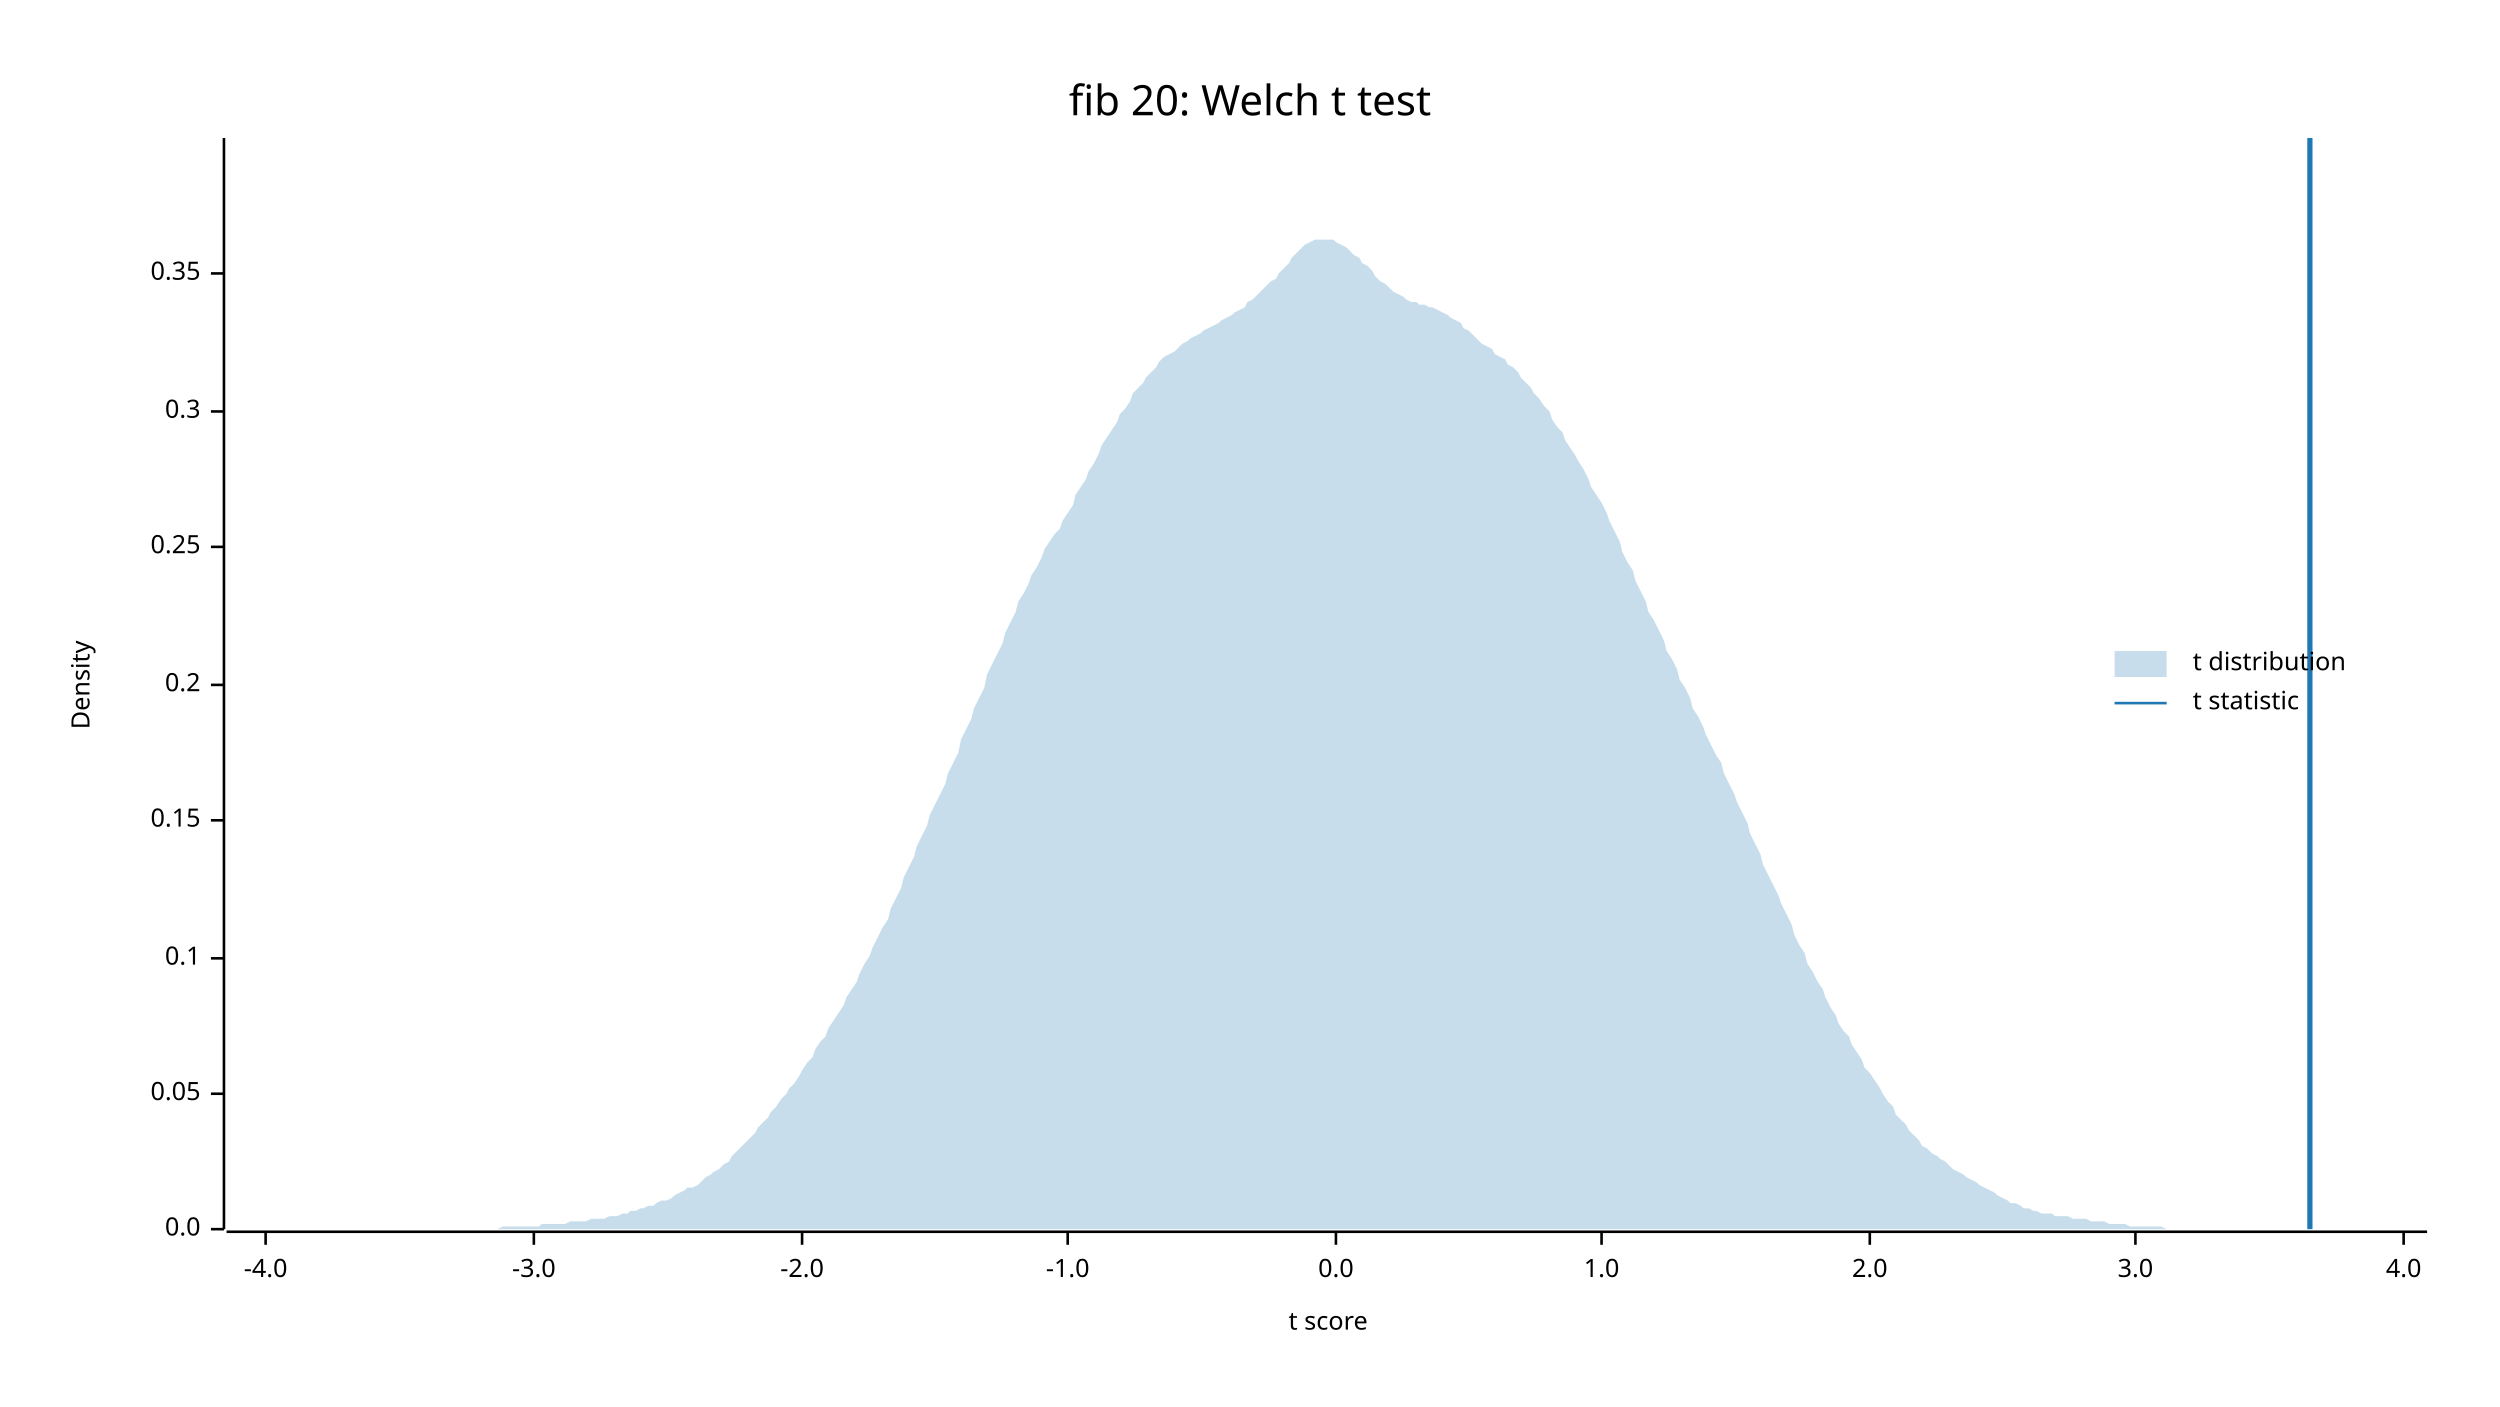
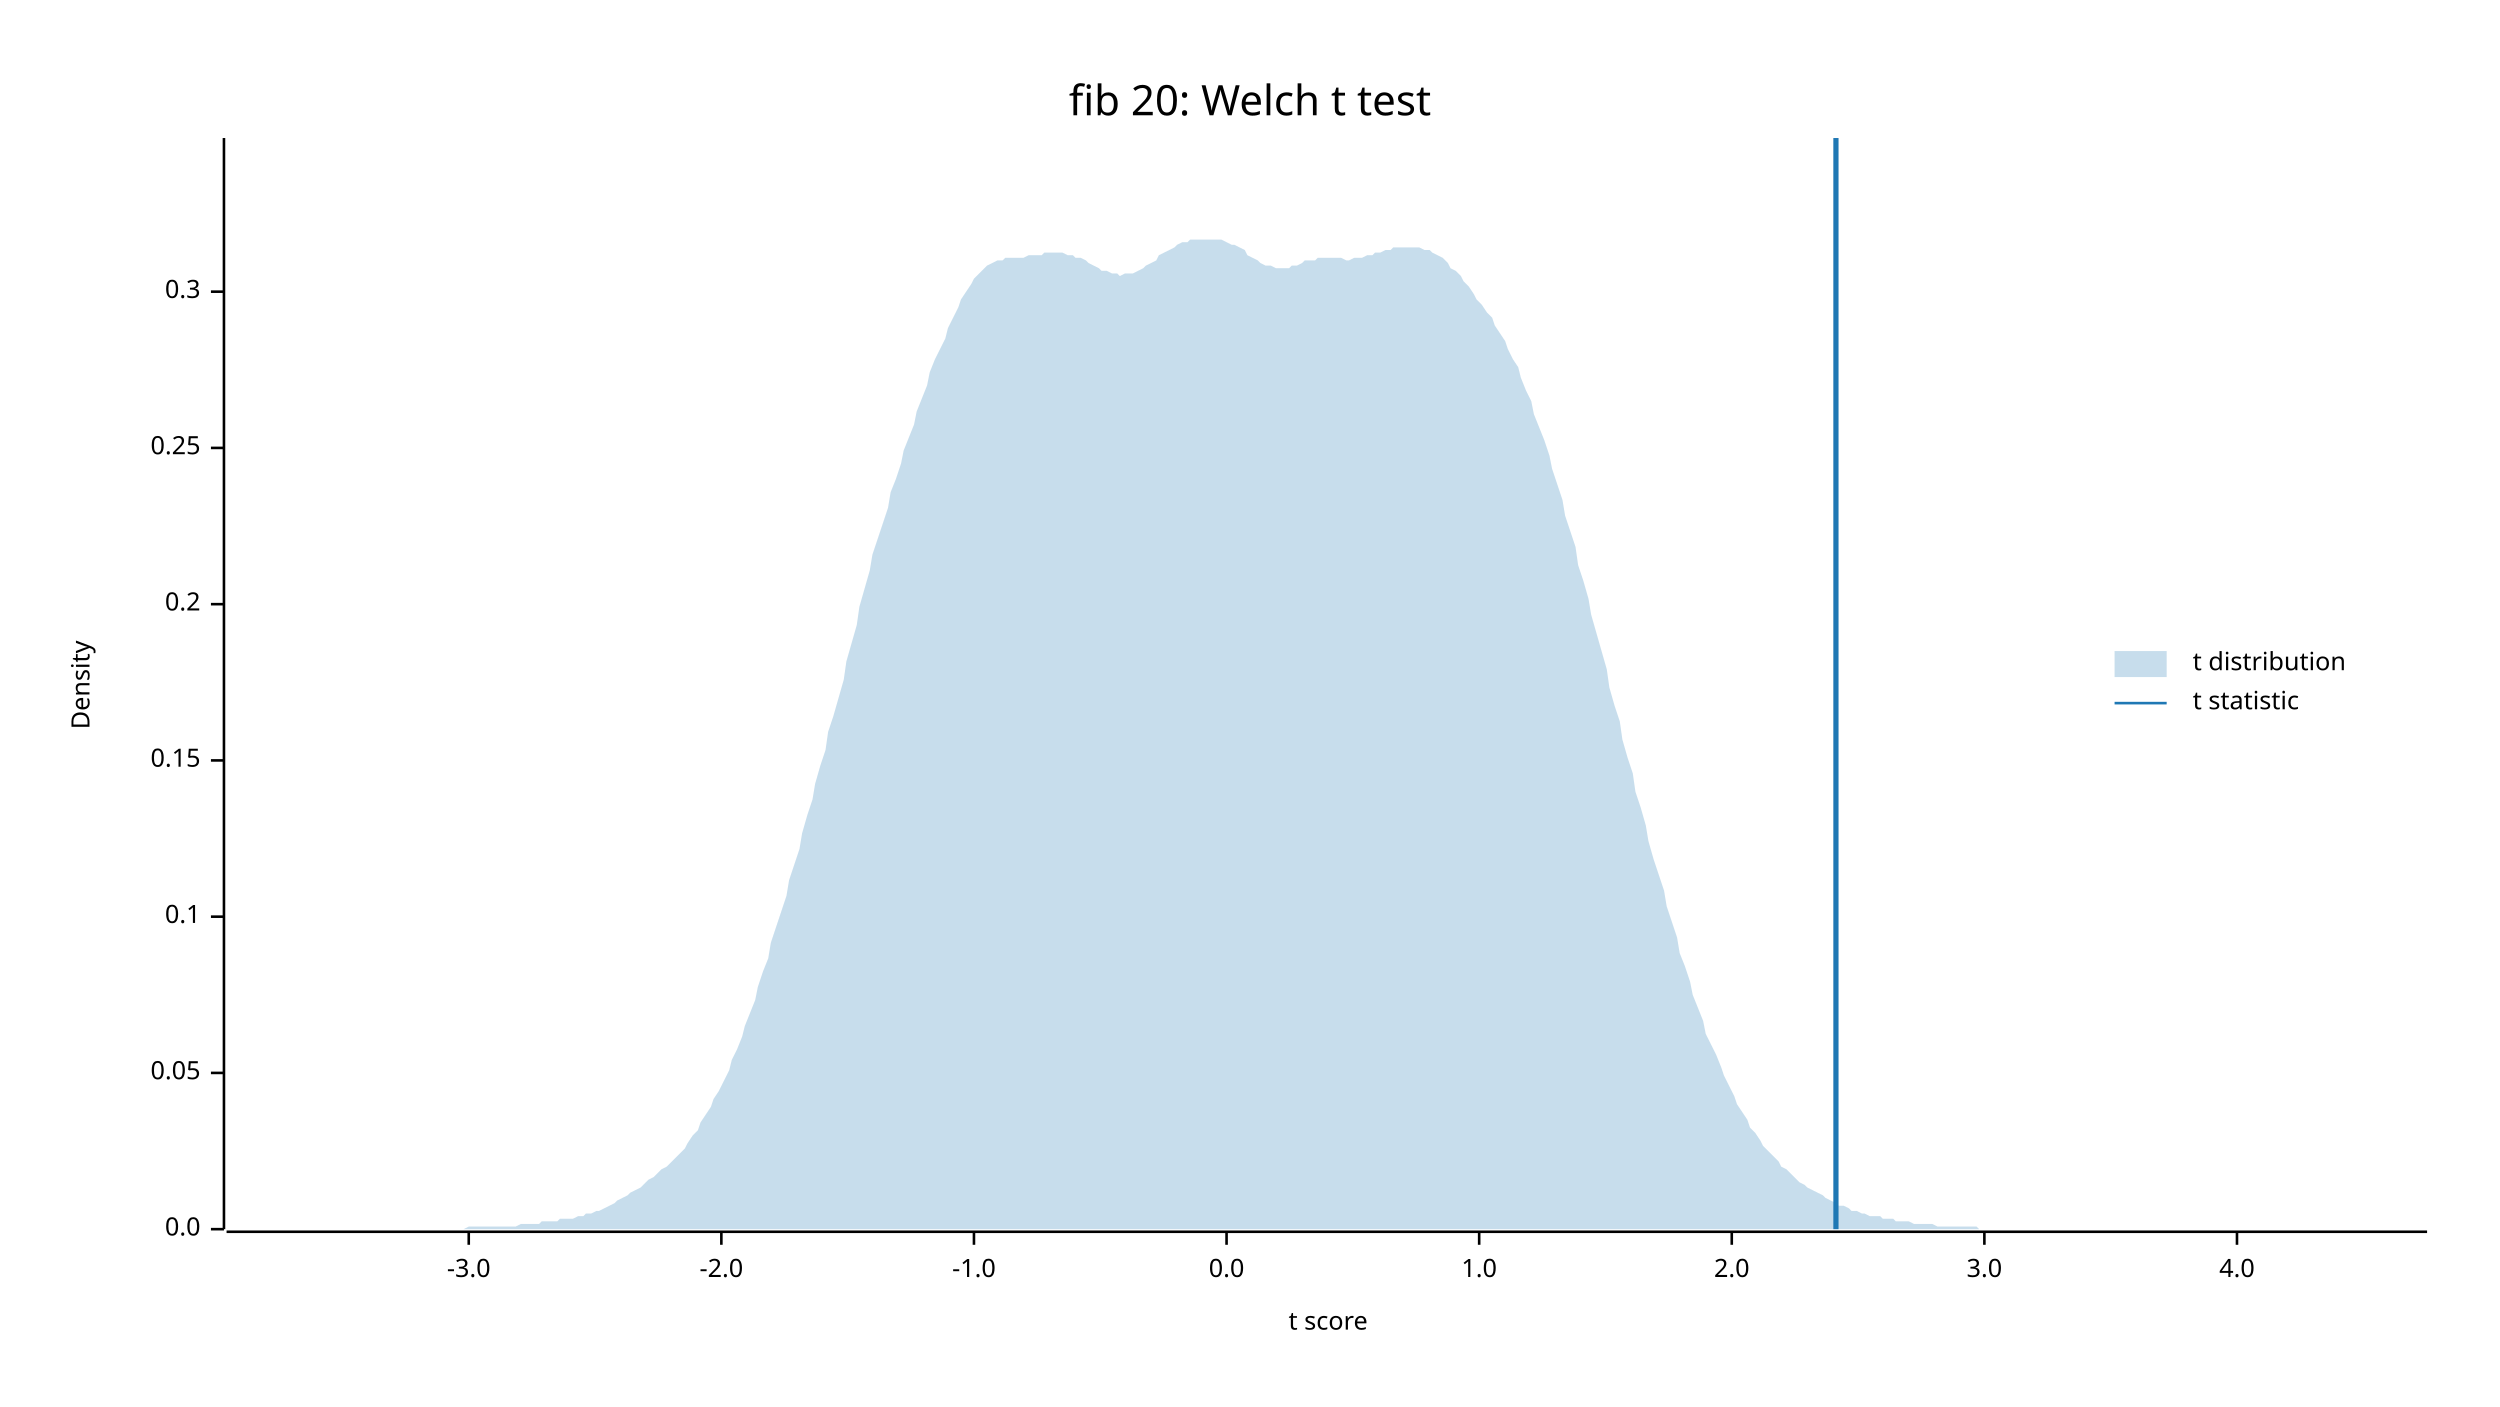
<svg xmlns="http://www.w3.org/2000/svg" width="960" height="540" viewBox="0 0 960 540">
  <text x="480" y="32" dy="0.76em" text-anchor="middle" font-family="sans-serif" font-size="16.129" opacity="1" fill="#000000">
fib 20: Welch t test
</text>
  <text x="27" y="263" dy="0.76em" text-anchor="middle" font-family="sans-serif" font-size="9.677" opacity="1" fill="#000000" transform="rotate(270, 27, 263)">
Density
</text>
  <text x="510" y="513" dy="-0.5ex" text-anchor="middle" font-family="sans-serif" font-size="9.677" opacity="1" fill="#000000">
t score
</text>
  <polyline fill="none" opacity="1" stroke="#000000" stroke-width="1" points="86,53 86,472 " />
  <text x="77" y="472" dy="0.5ex" text-anchor="end" font-family="sans-serif" font-size="9.677" opacity="1" fill="#000000">
0.0
</text>
  <polyline fill="none" opacity="1" stroke="#000000" stroke-width="1" points="81,472 86,472 " />
-   <text x="77" y="420" dy="0.5ex" text-anchor="end" font-family="sans-serif" font-size="9.677" opacity="1" fill="#000000">
+   <text x="77" y="412" dy="0.5ex" text-anchor="end" font-family="sans-serif" font-size="9.677" opacity="1" fill="#000000">
0.05
</text>
-   <polyline fill="none" opacity="1" stroke="#000000" stroke-width="1" points="81,420 86,420 " />
-   <text x="77" y="368" dy="0.5ex" text-anchor="end" font-family="sans-serif" font-size="9.677" opacity="1" fill="#000000">
+   <polyline fill="none" opacity="1" stroke="#000000" stroke-width="1" points="81,412 86,412 " />
+   <text x="77" y="352" dy="0.5ex" text-anchor="end" font-family="sans-serif" font-size="9.677" opacity="1" fill="#000000">
0.1
</text>
-   <polyline fill="none" opacity="1" stroke="#000000" stroke-width="1" points="81,368 86,368 " />
-   <text x="77" y="315" dy="0.5ex" text-anchor="end" font-family="sans-serif" font-size="9.677" opacity="1" fill="#000000">
+   <polyline fill="none" opacity="1" stroke="#000000" stroke-width="1" points="81,352 86,352 " />
+   <text x="77" y="292" dy="0.5ex" text-anchor="end" font-family="sans-serif" font-size="9.677" opacity="1" fill="#000000">
0.15
</text>
-   <polyline fill="none" opacity="1" stroke="#000000" stroke-width="1" points="81,315 86,315 " />
-   <text x="77" y="263" dy="0.5ex" text-anchor="end" font-family="sans-serif" font-size="9.677" opacity="1" fill="#000000">
+   <polyline fill="none" opacity="1" stroke="#000000" stroke-width="1" points="81,292 86,292 " />
+   <text x="77" y="232" dy="0.5ex" text-anchor="end" font-family="sans-serif" font-size="9.677" opacity="1" fill="#000000">
0.2
</text>
-   <polyline fill="none" opacity="1" stroke="#000000" stroke-width="1" points="81,263 86,263 " />
-   <text x="77" y="210" dy="0.5ex" text-anchor="end" font-family="sans-serif" font-size="9.677" opacity="1" fill="#000000">
+   <polyline fill="none" opacity="1" stroke="#000000" stroke-width="1" points="81,232 86,232 " />
+   <text x="77" y="172" dy="0.5ex" text-anchor="end" font-family="sans-serif" font-size="9.677" opacity="1" fill="#000000">
0.25
</text>
-   <polyline fill="none" opacity="1" stroke="#000000" stroke-width="1" points="81,210 86,210 " />
-   <text x="77" y="158" dy="0.5ex" text-anchor="end" font-family="sans-serif" font-size="9.677" opacity="1" fill="#000000">
+   <polyline fill="none" opacity="1" stroke="#000000" stroke-width="1" points="81,172 86,172 " />
+   <text x="77" y="112" dy="0.5ex" text-anchor="end" font-family="sans-serif" font-size="9.677" opacity="1" fill="#000000">
0.3
</text>
-   <polyline fill="none" opacity="1" stroke="#000000" stroke-width="1" points="81,158 86,158 " />
-   <text x="77" y="105" dy="0.5ex" text-anchor="end" font-family="sans-serif" font-size="9.677" opacity="1" fill="#000000">
- 0.35
- </text>
-   <polyline fill="none" opacity="1" stroke="#000000" stroke-width="1" points="81,105 86,105 " />
+   <polyline fill="none" opacity="1" stroke="#000000" stroke-width="1" points="81,112 86,112 " />
  <polyline fill="none" opacity="1" stroke="#000000" stroke-width="1" points="87,473 932,473 " />
-   <text x="102" y="483" dy="0.76em" text-anchor="middle" font-family="sans-serif" font-size="9.677" opacity="1" fill="#000000">
- -4.0
- </text>
-   <polyline fill="none" opacity="1" stroke="#000000" stroke-width="1" points="102,473 102,478 " />
-   <text x="205" y="483" dy="0.76em" text-anchor="middle" font-family="sans-serif" font-size="9.677" opacity="1" fill="#000000">
+   <text x="180" y="483" dy="0.76em" text-anchor="middle" font-family="sans-serif" font-size="9.677" opacity="1" fill="#000000">
-3.0
</text>
-   <polyline fill="none" opacity="1" stroke="#000000" stroke-width="1" points="205,473 205,478 " />
-   <text x="308" y="483" dy="0.76em" text-anchor="middle" font-family="sans-serif" font-size="9.677" opacity="1" fill="#000000">
+   <polyline fill="none" opacity="1" stroke="#000000" stroke-width="1" points="180,473 180,478 " />
+   <text x="277" y="483" dy="0.76em" text-anchor="middle" font-family="sans-serif" font-size="9.677" opacity="1" fill="#000000">
-2.0
</text>
-   <polyline fill="none" opacity="1" stroke="#000000" stroke-width="1" points="308,473 308,478 " />
-   <text x="410" y="483" dy="0.76em" text-anchor="middle" font-family="sans-serif" font-size="9.677" opacity="1" fill="#000000">
+   <polyline fill="none" opacity="1" stroke="#000000" stroke-width="1" points="277,473 277,478 " />
+   <text x="374" y="483" dy="0.76em" text-anchor="middle" font-family="sans-serif" font-size="9.677" opacity="1" fill="#000000">
-1.0
</text>
-   <polyline fill="none" opacity="1" stroke="#000000" stroke-width="1" points="410,473 410,478 " />
-   <text x="513" y="483" dy="0.76em" text-anchor="middle" font-family="sans-serif" font-size="9.677" opacity="1" fill="#000000">
+   <polyline fill="none" opacity="1" stroke="#000000" stroke-width="1" points="374,473 374,478 " />
+   <text x="471" y="483" dy="0.76em" text-anchor="middle" font-family="sans-serif" font-size="9.677" opacity="1" fill="#000000">
0.0
</text>
-   <polyline fill="none" opacity="1" stroke="#000000" stroke-width="1" points="513,473 513,478 " />
-   <text x="615" y="483" dy="0.76em" text-anchor="middle" font-family="sans-serif" font-size="9.677" opacity="1" fill="#000000">
+   <polyline fill="none" opacity="1" stroke="#000000" stroke-width="1" points="471,473 471,478 " />
+   <text x="568" y="483" dy="0.76em" text-anchor="middle" font-family="sans-serif" font-size="9.677" opacity="1" fill="#000000">
1.0
</text>
-   <polyline fill="none" opacity="1" stroke="#000000" stroke-width="1" points="615,473 615,478 " />
-   <text x="718" y="483" dy="0.76em" text-anchor="middle" font-family="sans-serif" font-size="9.677" opacity="1" fill="#000000">
+   <polyline fill="none" opacity="1" stroke="#000000" stroke-width="1" points="568,473 568,478 " />
+   <text x="665" y="483" dy="0.76em" text-anchor="middle" font-family="sans-serif" font-size="9.677" opacity="1" fill="#000000">
2.0
</text>
-   <polyline fill="none" opacity="1" stroke="#000000" stroke-width="1" points="718,473 718,478 " />
-   <text x="820" y="483" dy="0.76em" text-anchor="middle" font-family="sans-serif" font-size="9.677" opacity="1" fill="#000000">
+   <polyline fill="none" opacity="1" stroke="#000000" stroke-width="1" points="665,473 665,478 " />
+   <text x="762" y="483" dy="0.76em" text-anchor="middle" font-family="sans-serif" font-size="9.677" opacity="1" fill="#000000">
3.0
</text>
-   <polyline fill="none" opacity="1" stroke="#000000" stroke-width="1" points="820,473 820,478 " />
-   <text x="923" y="483" dy="0.76em" text-anchor="middle" font-family="sans-serif" font-size="9.677" opacity="1" fill="#000000">
+   <polyline fill="none" opacity="1" stroke="#000000" stroke-width="1" points="762,473 762,478 " />
+   <text x="859" y="483" dy="0.76em" text-anchor="middle" font-family="sans-serif" font-size="9.677" opacity="1" fill="#000000">
4.0
</text>
-   <polyline fill="none" opacity="1" stroke="#000000" stroke-width="1" points="923,473 923,478 " />
-   <polygon opacity="0.25" fill="#1F78B4" points="87,472 88,472 90,472 92,472 93,472 95,472 97,472 98,472 100,472 102,472 103,472 105,472 107,472 109,472 110,472 112,472 114,472 115,472 117,472 119,472 120,472 122,472 124,472 125,472 127,472 129,472 131,472 132,472 134,472 136,472 137,472 139,472 141,472 142,472 144,472 146,472 147,472 149,472 151,472 153,472 154,472 156,472 158,472 159,472 161,472 163,472 164,472 166,472 168,472 169,472 171,472 173,472 175,472 176,472 178,472 180,472 181,472 183,472 185,472 186,472 188,472 190,472 191,472 193,471 195,471 197,471 198,471 200,471 202,471 203,471 205,471 207,471 208,470 210,470 212,470 214,470 215,470 217,470 219,469 220,469 222,469 224,469 225,469 227,468 229,468 230,468 232,468 234,467 236,467 237,467 239,466 241,466 242,465 244,465 246,464 247,464 249,463 251,463 252,462 254,461 256,461 258,460 259,459 261,458 263,457 264,456 266,456 268,455 269,454 271,452 273,451 274,450 276,449 278,447 280,446 281,444 283,442 285,440 286,439 288,437 290,435 291,433 293,431 295,429 296,427 298,425 300,422 302,420 303,418 305,416 307,413 308,411 310,408 312,406 313,403 315,400 317,398 318,395 320,392 322,389 324,386 325,383 327,380 329,377 330,374 332,370 334,367 335,364 337,360 339,356 341,353 342,349 344,345 346,341 347,337 349,333 351,329 352,325 354,321 356,317 357,313 359,309 361,305 363,301 364,297 366,293 368,289 369,284 371,280 373,276 374,272 376,268 378,264 379,259 381,255 383,251 385,247 386,243 388,239 390,235 391,231 393,228 395,224 396,221 398,218 400,214 401,211 403,208 405,205 407,203 408,200 410,197 412,194 413,190 415,187 417,184 418,181 420,178 422,174 423,171 425,168 427,165 429,162 430,159 432,157 434,154 435,151 437,149 439,147 440,145 442,143 444,141 445,139 447,137 449,136 451,135 452,134 454,132 456,131 457,130 459,129 461,128 462,127 464,126 466,125 468,124 469,123 471,122 473,121 474,120 476,119 478,118 479,116 481,115 483,113 484,112 486,110 488,108 490,107 491,105 493,103 495,101 496,99 498,97 500,95 501,94 503,93 505,92 506,92 508,92 510,92 512,92 513,93 515,94 517,95 518,96 520,98 522,99 523,101 525,102 527,104 528,106 530,108 532,109 534,111 535,112 537,113 539,114 540,115 542,116 544,116 545,117 547,117 549,118 550,118 552,119 554,120 556,121 557,122 559,123 561,124 562,126 564,127 566,129 567,130 569,132 571,133 573,134 574,136 576,137 578,138 579,140 581,141 583,143 584,145 586,147 588,149 589,151 591,153 593,156 595,158 596,161 598,164 600,166 601,169 603,172 605,175 606,177 608,180 610,184 611,187 613,190 615,193 617,197 618,200 620,204 622,208 623,212 625,216 627,219 628,223 630,227 632,231 633,235 635,238 637,242 639,246 640,250 642,253 644,257 645,261 647,264 649,268 650,272 652,275 654,279 655,282 657,286 659,290 661,293 662,297 664,301 666,305 667,308 669,312 671,316 672,320 674,324 676,328 677,332 679,336 681,340 683,344 684,347 686,351 688,355 689,359 691,363 693,366 694,370 696,373 698,377 700,380 701,383 703,387 705,390 706,393 708,396 710,398 711,401 713,404 715,407 716,410 718,412 720,415 722,418 723,420 725,423 727,425 728,428 730,430 732,432 733,434 735,436 737,438 738,440 740,441 742,443 744,444 745,445 747,446 749,448 750,449 752,450 754,451 755,452 757,453 759,454 760,455 762,456 764,457 766,458 767,459 769,460 771,461 772,462 774,462 776,463 777,464 779,464 781,465 782,465 784,466 786,466 788,466 789,467 791,467 793,467 794,467 796,468 798,468 799,468 801,468 803,469 804,469 806,469 808,469 810,470 811,470 813,470 815,470 816,470 818,471 820,471 821,471 823,471 825,471 827,471 828,471 830,471 832,472 833,472 835,472 837,472 838,472 840,472 842,472 843,472 845,472 847,472 849,472 850,472 852,472 854,472 855,472 857,472 859,472 860,472 862,472 864,472 865,472 867,472 869,472 871,472 872,472 874,472 876,472 877,472 879,472 881,472 882,472 884,472 886,472 887,472 889,472 891,472 893,472 894,472 896,472 898,472 899,472 901,472 903,472 904,472 906,472 908,472 909,472 911,472 913,472 915,472 916,472 918,472 920,472 921,472 923,472 925,472 926,472 928,472 930,472 932,472 932,472 87,472 " />
-   <polyline fill="none" opacity="1" stroke="#1F78B4" stroke-width="2" points="887,472 887,53 " />
+   <polyline fill="none" opacity="1" stroke="#000000" stroke-width="1" points="859,473 859,478 " />
+   <polygon opacity="0.25" fill="#1F78B4" points="87,472 88,472 90,472 92,472 93,472 95,472 97,472 98,472 100,472 102,472 103,472 105,472 107,472 109,472 110,472 112,472 114,472 115,472 117,472 119,472 120,472 122,472 124,472 125,472 127,472 129,472 131,472 132,472 134,472 136,472 137,472 139,472 141,472 142,472 144,472 146,472 147,472 149,472 151,472 153,472 154,472 156,472 158,472 159,472 161,472 163,472 164,472 166,472 168,472 169,472 171,472 173,472 175,472 176,472 178,472 180,471 181,471 183,471 185,471 186,471 188,471 190,471 191,471 193,471 195,471 197,471 198,471 200,470 202,470 203,470 205,470 207,470 208,469 210,469 212,469 214,469 215,468 217,468 219,468 220,468 222,467 224,467 225,466 227,466 229,465 230,465 232,464 234,463 236,462 237,461 239,460 241,459 242,458 244,457 246,456 247,455 249,453 251,452 252,451 254,449 256,448 258,446 259,445 261,443 263,441 264,439 266,436 268,434 269,431 271,428 273,425 274,422 276,419 278,415 280,411 281,407 283,403 285,398 286,394 288,389 290,384 291,379 293,373 295,368 296,362 298,356 300,350 302,344 303,338 305,332 307,326 308,320 310,313 312,307 313,301 315,294 317,288 318,281 320,275 322,268 324,261 325,254 327,247 329,240 330,233 332,226 334,219 335,213 337,207 339,201 341,195 342,189 344,184 346,178 347,173 349,168 351,163 352,158 354,153 356,148 357,143 359,138 361,134 363,130 364,126 366,122 368,118 369,115 371,112 373,109 374,107 376,105 378,103 379,102 381,101 383,100 385,100 386,99 388,99 390,99 391,99 393,99 395,98 396,98 398,98 400,98 401,97 403,97 405,97 407,97 408,97 410,98 412,98 413,99 415,99 417,100 418,101 420,102 422,103 423,104 425,104 427,105 429,105 430,106 432,105 434,105 435,105 437,104 439,103 440,102 442,101 444,100 445,98 447,97 449,96 451,95 452,94 454,93 456,93 457,92 459,92 461,92 462,92 464,92 466,92 468,92 469,92 471,93 473,94 474,94 476,95 478,96 479,98 481,99 483,100 484,101 486,102 488,102 490,103 491,103 493,103 495,103 496,102 498,102 500,101 501,100 503,100 505,100 506,99 508,99 510,99 512,99 513,99 515,99 517,100 518,100 520,99 522,99 523,99 525,98 527,98 528,97 530,97 532,96 534,96 535,95 537,95 539,95 540,95 542,95 544,95 545,95 547,96 549,96 550,97 552,98 554,99 556,101 557,103 559,104 561,106 562,108 564,110 566,113 567,115 569,117 571,120 573,122 574,125 576,128 578,131 579,134 581,138 583,141 584,145 586,150 588,154 589,159 591,164 593,169 595,175 596,180 598,186 600,192 601,198 603,204 605,210 606,217 608,223 610,230 611,236 613,243 615,250 617,257 618,264 620,271 622,277 623,284 625,291 627,297 628,304 630,310 632,317 633,323 635,330 637,336 639,342 640,348 642,354 644,360 645,366 647,371 649,377 650,382 652,387 654,392 655,397 657,401 659,405 661,410 662,413 664,417 666,421 667,424 669,427 671,430 672,433 674,435 676,438 677,440 679,442 681,444 683,446 684,448 686,449 688,451 689,452 691,454 693,455 694,456 696,457 698,458 700,459 701,460 703,461 705,462 706,463 708,463 710,464 711,465 713,465 715,466 716,466 718,467 720,467 722,467 723,468 725,468 727,468 728,469 730,469 732,469 733,469 735,470 737,470 738,470 740,470 742,470 744,471 745,471 747,471 749,471 750,471 752,471 754,471 755,471 757,471 759,471 760,472 762,472 764,472 766,472 767,472 769,472 771,472 772,472 774,472 776,472 777,472 779,472 781,472 782,472 784,472 786,472 788,472 789,472 791,472 793,472 794,472 796,472 798,472 799,472 801,472 803,472 804,472 806,472 808,472 810,472 811,472 813,472 815,472 816,472 818,472 820,472 821,472 823,472 825,472 827,472 828,472 830,472 832,472 833,472 835,472 837,472 838,472 840,472 842,472 843,472 845,472 847,472 849,472 850,472 852,472 854,472 855,472 857,472 859,472 860,472 862,472 864,472 865,472 867,472 869,472 871,472 872,472 874,472 876,472 877,472 879,472 881,472 882,472 884,472 886,472 887,472 889,472 891,472 893,472 894,472 896,472 898,472 899,472 901,472 903,472 904,472 906,472 908,472 909,472 911,472 913,472 915,472 916,472 918,472 920,472 921,472 923,472 925,472 926,472 928,472 930,472 932,472 932,472 87,472 " />
+   <polyline fill="none" opacity="1" stroke="#1F78B4" stroke-width="2" points="705,472 705,53 " />
  <text x="842" y="250" dy="0.76em" text-anchor="start" font-family="sans-serif" font-size="9.677" opacity="1" fill="#000000">
t distribution
</text>
  <text x="842" y="265" dy="0.76em" text-anchor="start" font-family="sans-serif" font-size="9.677" opacity="1" fill="#000000">
t statistic
</text>
  <rect x="812" y="250" width="20" height="10" opacity="0.25" fill="#1F78B4" stroke="none" />
  <polyline fill="none" opacity="1" stroke="#1F78B4" stroke-width="1" points="812,270 832,270 " />
</svg>
